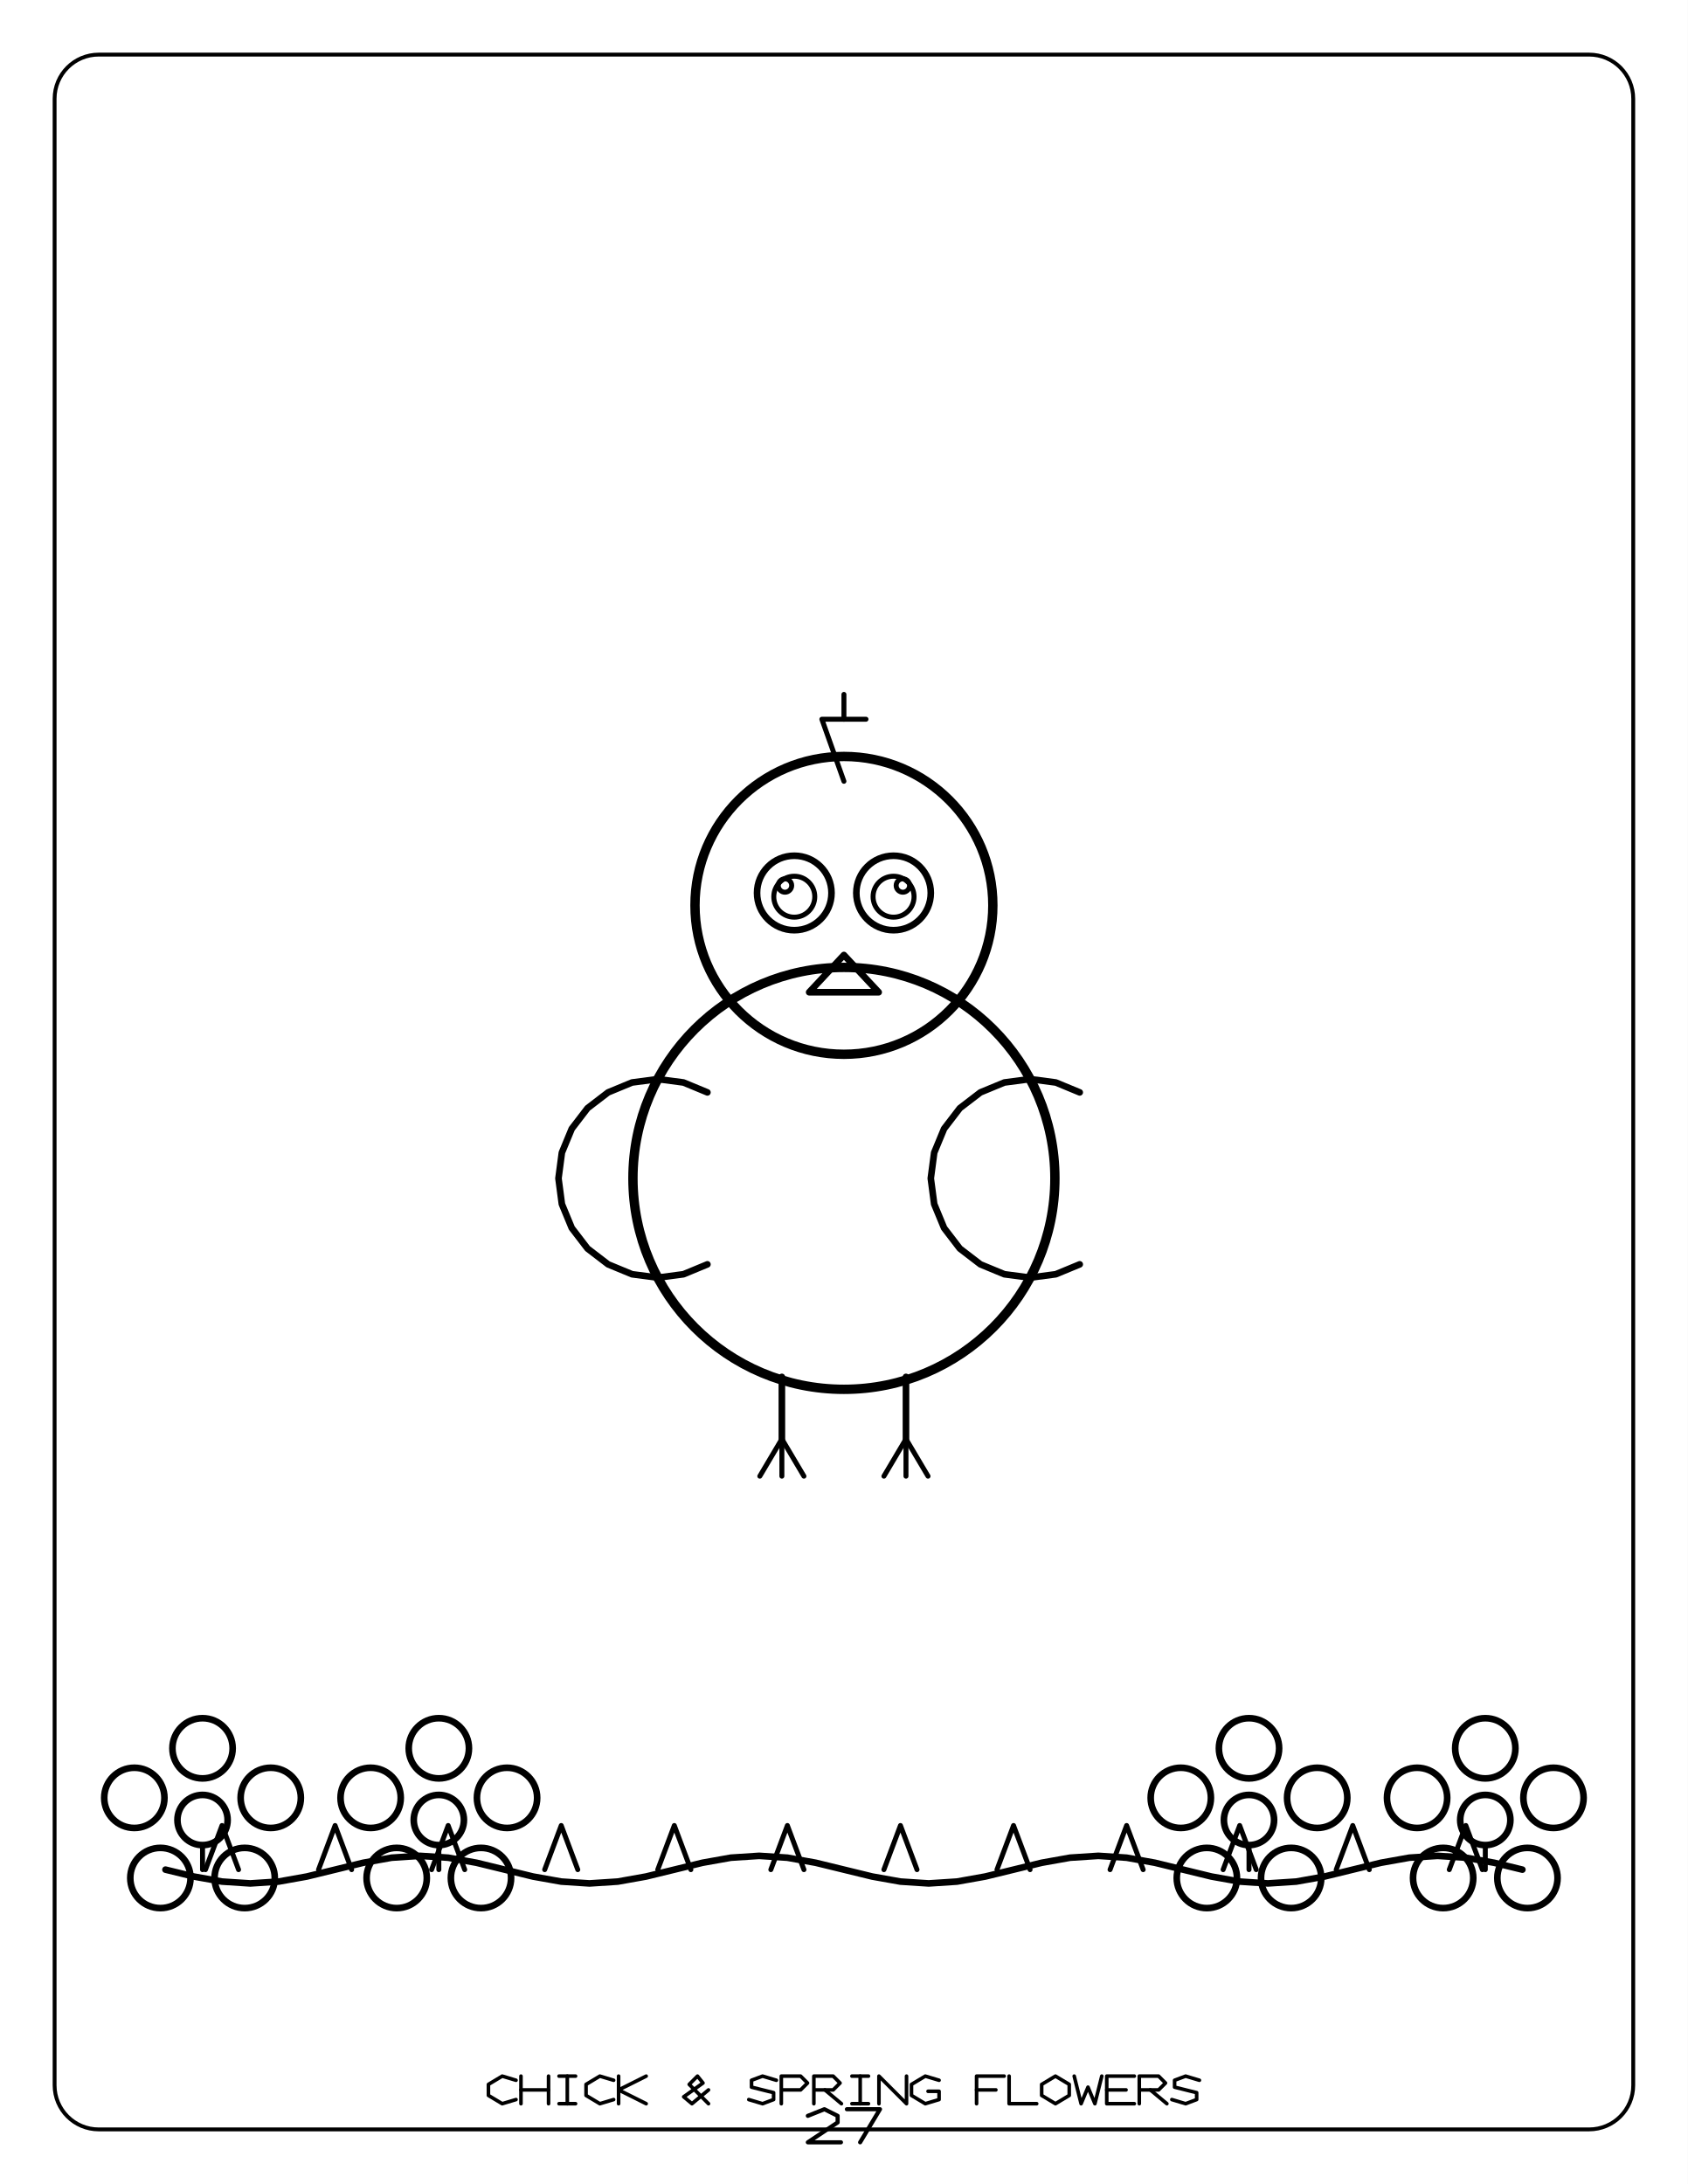
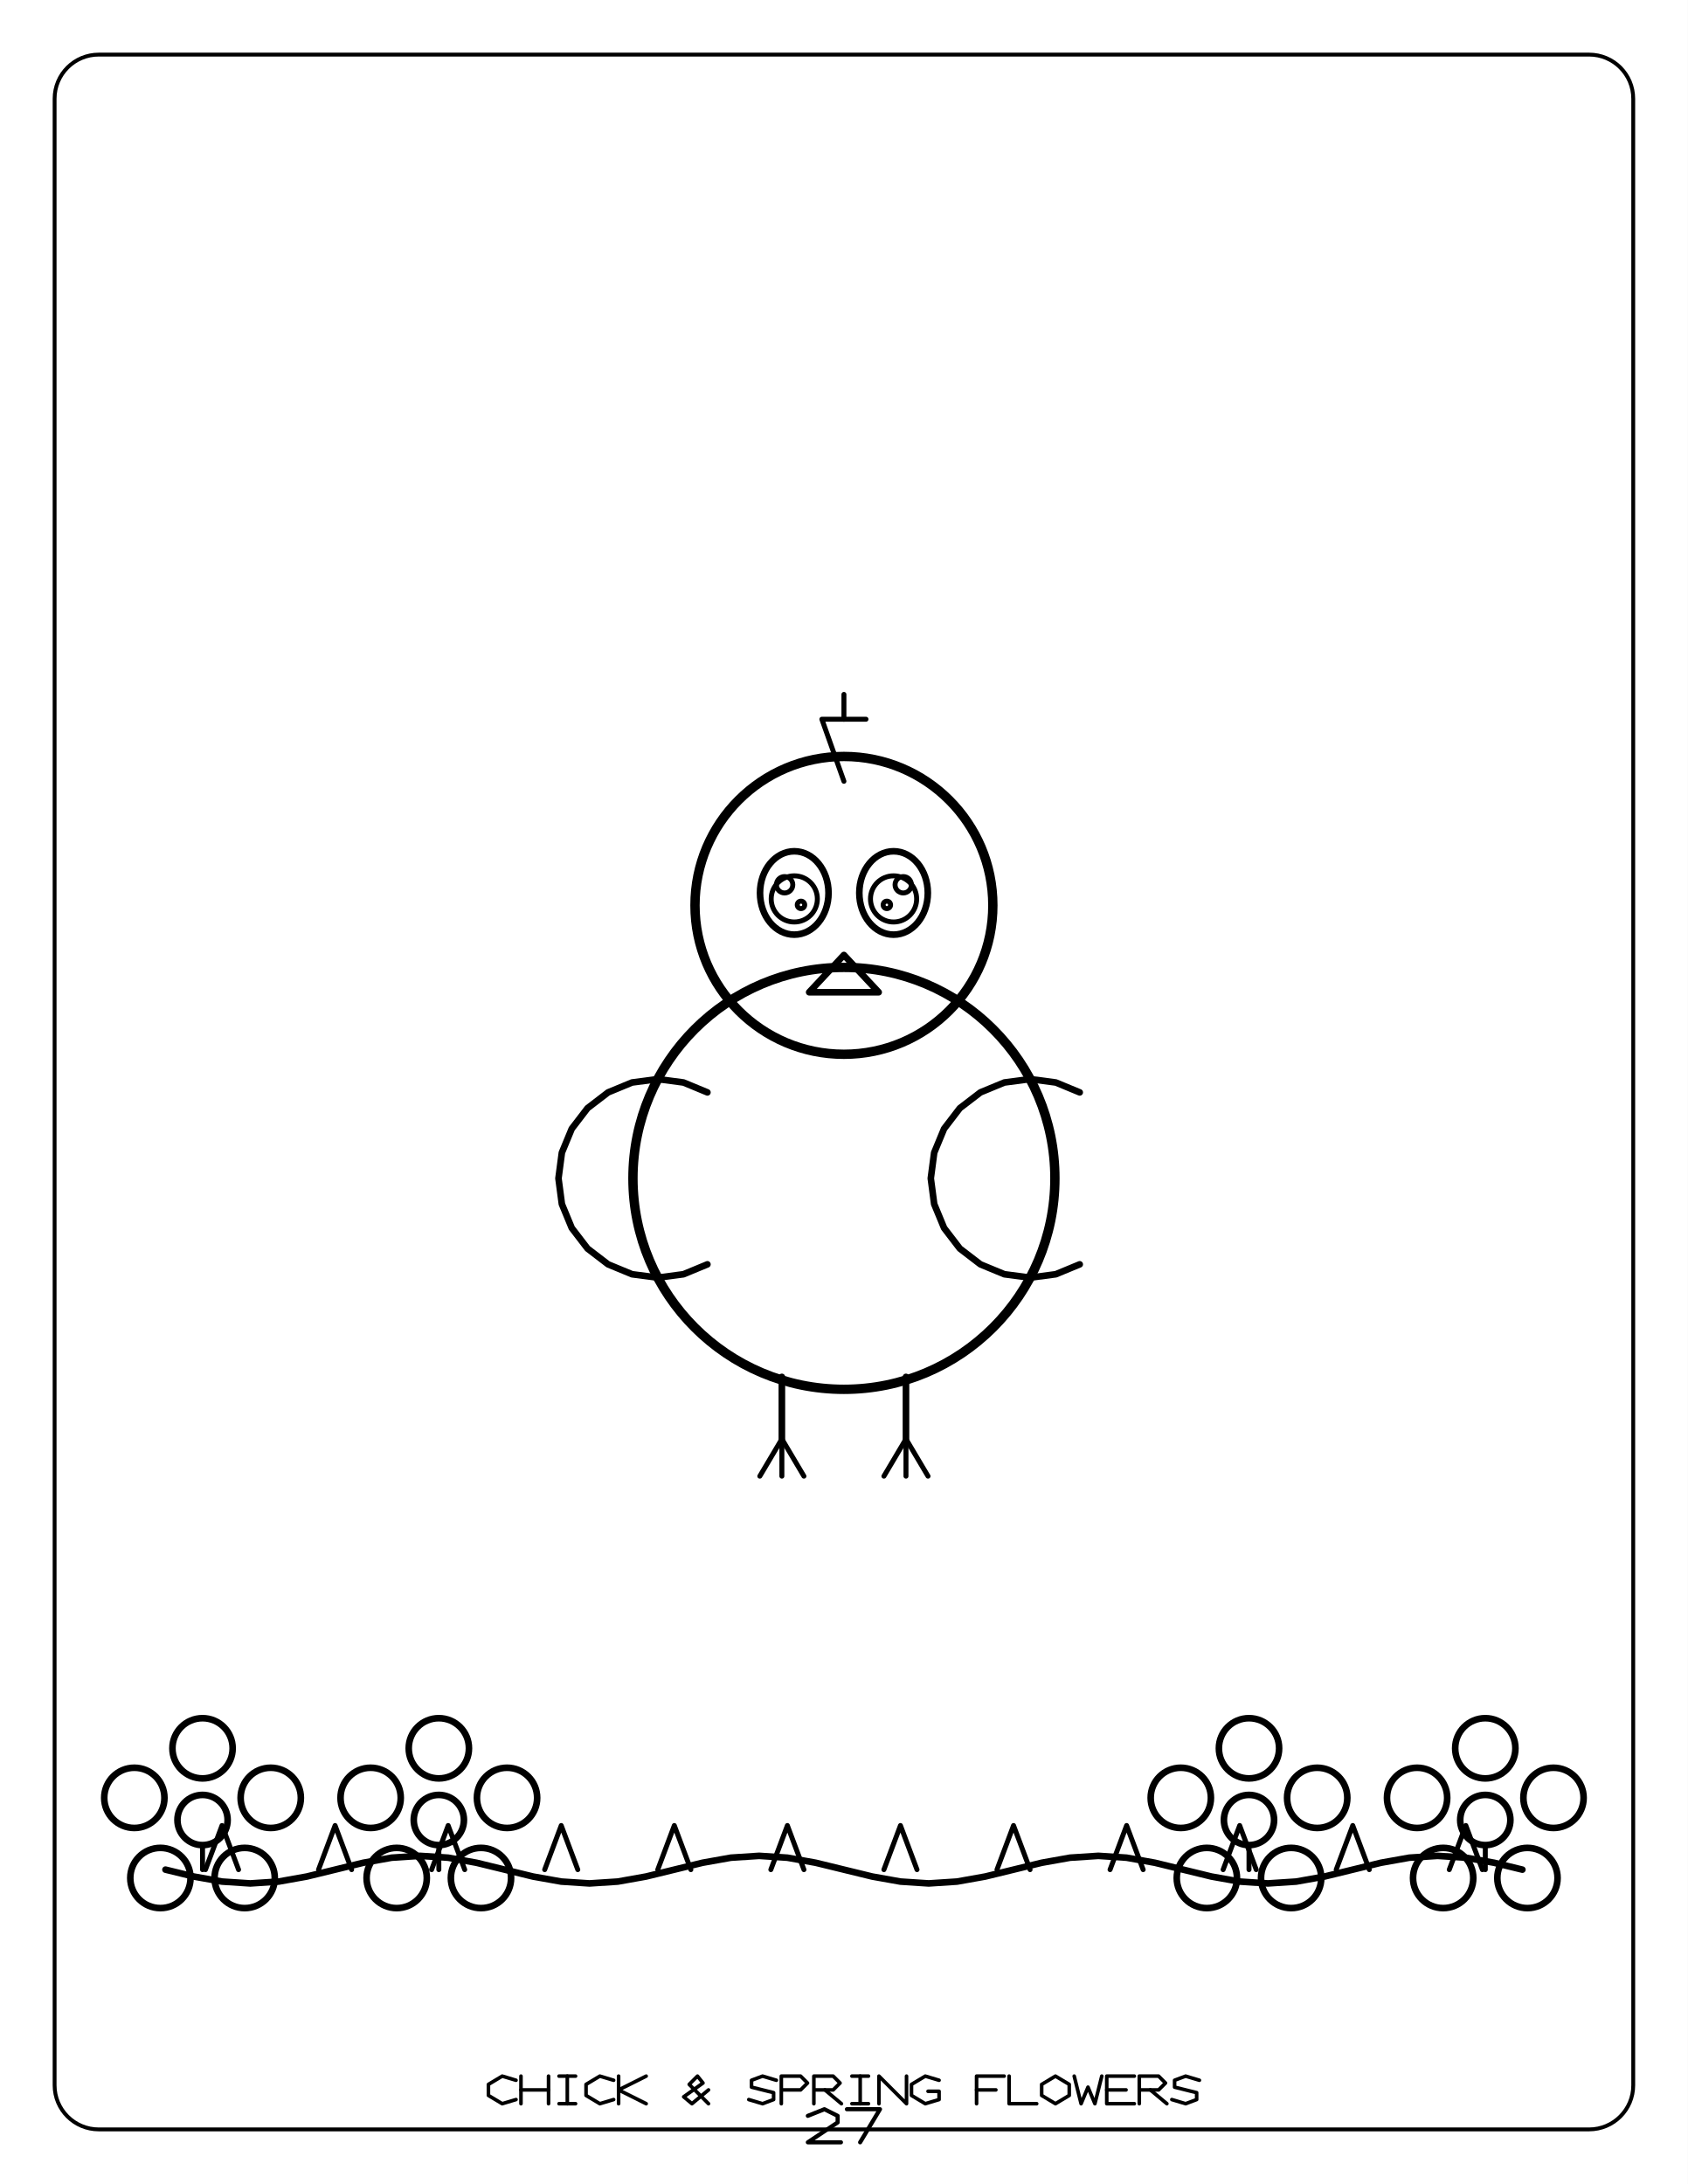
<svg xmlns="http://www.w3.org/2000/svg" width="612" height="792" viewBox="0 0 612 792">
  <rect x="0" y="0" width="612" height="792" fill="white" />
  <path d="M 35.8 19.8 L 576.2 19.8 C 585.04 19.8 592.2 26.96 592.2 35.8 L 592.2 756.2 C 592.2 765.04 585.04 772.2 576.2 772.2 L 35.8 772.2 C 26.96 772.2 19.8 765.04 19.8 756.2 L 19.8 35.8 C 19.8 26.96 26.96 19.8 35.8 19.8 Z" fill="none" stroke="black" stroke-width="1.4" stroke-linecap="round" stroke-linejoin="round" />
  <path d="M 382.5 427.32 C 382.5 469.57 348.25 503.82 306 503.82 C 263.75 503.82 229.5 469.57 229.5 427.32 C 229.5 385.07 263.75 350.82 306 350.82 C 348.25 350.82 382.5 385.07 382.5 427.32 Z" fill="none" stroke="black" stroke-width="3.4" stroke-linecap="round" stroke-linejoin="round" />
  <path d="M 360 328.32 C 360 358.14 335.82 382.32 306 382.32 C 276.18 382.32 252 358.14 252 328.32 C 252 298.5 276.18 274.32 306 274.32 C 335.82 274.32 360 298.5 360 328.32 Z" fill="none" stroke="black" stroke-width="3.4" stroke-linecap="round" stroke-linejoin="round" />
  <path d="M 306 283.32 L 298 260.82 L 314 260.82" fill="none" stroke="black" stroke-width="1.8" stroke-linecap="round" stroke-linejoin="round" />
  <path d="M 306 260.82 L 306 251.82" fill="none" stroke="black" stroke-width="1.8" stroke-linecap="round" stroke-linejoin="round" />
-   <path d="M 301.5 323.82 C 301.5 331.28 295.46 337.32 288 337.32 C 280.54 337.32 274.5 331.28 274.5 323.82 C 274.5 316.36 280.54 310.32 288 310.32 C 295.46 310.32 301.5 316.36 301.5 323.82 Z" fill="none" stroke="black" stroke-width="2.4" stroke-linecap="round" stroke-linejoin="round" />
-   <path d="M 295.43 325.17 C 295.43 329.27 292.1 332.6 288 332.6 C 283.9 332.6 280.57 329.27 280.57 325.17 C 280.57 321.07 283.9 317.75 288 317.75 C 292.1 317.75 295.43 321.07 295.43 325.17 Z" fill="none" stroke="black" stroke-width="1.8" stroke-linecap="round" stroke-linejoin="round" />
-   <path d="M 287.06 321.12 C 287.06 322.46 285.97 323.55 284.62 323.55 C 283.28 323.55 282.19 322.46 282.19 321.12 C 282.19 319.78 283.28 318.69 284.62 318.69 C 285.97 318.69 287.06 319.78 287.06 321.12 Z" fill="none" stroke="black" stroke-width="1.8" stroke-linecap="round" stroke-linejoin="round" />
-   <path d="M 337.5 323.82 C 337.5 331.28 331.46 337.32 324 337.32 C 316.54 337.32 310.5 331.28 310.5 323.82 C 310.5 316.36 316.54 310.32 324 310.32 C 331.46 310.32 337.5 316.36 337.5 323.82 Z" fill="none" stroke="black" stroke-width="2.4" stroke-linecap="round" stroke-linejoin="round" />
-   <path d="M 331.43 325.17 C 331.43 329.27 328.1 332.6 324 332.6 C 319.9 332.6 316.57 329.27 316.57 325.17 C 316.57 321.07 319.9 317.75 324 317.75 C 328.1 317.75 331.43 321.07 331.43 325.17 Z" fill="none" stroke="black" stroke-width="1.8" stroke-linecap="round" stroke-linejoin="round" />
-   <path d="M 329.81 321.12 C 329.81 322.46 328.72 323.55 327.38 323.55 C 326.03 323.55 324.94 322.46 324.94 321.12 C 324.94 319.78 326.03 318.69 327.38 318.69 C 328.72 318.69 329.81 319.78 329.81 321.12 Z" fill="none" stroke="black" stroke-width="1.8" stroke-linecap="round" stroke-linejoin="round" />
+   <path d="M 300.42 323.82 C 300.42 332.17 294.86 338.94 288 338.94 C 281.14 338.94 275.58 332.17 275.58 323.82 C 275.58 315.47 281.14 308.7 288 308.7 C 294.86 308.7 300.42 315.47 300.42 323.82 Z" fill="none" stroke="black" stroke-width="2.4" stroke-linecap="round" stroke-linejoin="round" />
+   <path d="M 296.37 325.98 C 296.37 330.6 292.62 334.35 288 334.35 C 283.38 334.35 279.63 330.6 279.63 325.98 C 279.63 321.36 283.38 317.61 288 317.61 C 292.62 317.61 296.37 321.36 296.37 325.98 Z" fill="none" stroke="black" stroke-width="1.8" stroke-linecap="round" stroke-linejoin="round" />
+   <path d="M 287.46 320.85 C 287.46 322.49 286.13 323.82 284.49 323.82 C 282.85 323.82 281.52 322.49 281.52 320.85 C 281.52 319.21 282.85 317.88 284.49 317.88 C 286.13 317.88 287.46 319.21 287.46 320.85 Z" fill="none" stroke="black" stroke-width="1.8" stroke-linecap="round" stroke-linejoin="round" />
+   <path d="M 291.78 328.14 C 291.78 328.89 291.18 329.49 290.43 329.49 C 289.68 329.49 289.08 328.89 289.08 328.14 C 289.08 327.39 289.68 326.79 290.43 326.79 C 291.18 326.79 291.78 327.39 291.78 328.14 Z" fill="none" stroke="black" stroke-width="1.8" stroke-linecap="round" stroke-linejoin="round" />
+   <path d="M 336.42 323.82 C 336.42 332.17 330.86 338.94 324 338.94 C 317.14 338.94 311.58 332.17 311.58 323.82 C 311.58 315.47 317.14 308.7 324 308.7 C 330.86 308.7 336.42 315.47 336.42 323.82 Z" fill="none" stroke="black" stroke-width="2.4" stroke-linecap="round" stroke-linejoin="round" />
+   <path d="M 332.37 325.98 C 332.37 330.6 328.62 334.35 324 334.35 C 319.38 334.35 315.63 330.6 315.63 325.98 C 315.63 321.36 319.38 317.61 324 317.61 C 328.62 317.61 332.37 321.36 332.37 325.98 Z" fill="none" stroke="black" stroke-width="1.8" stroke-linecap="round" stroke-linejoin="round" />
+   <path d="M 330.48 320.85 C 330.48 322.49 329.15 323.82 327.51 323.82 C 325.87 323.82 324.54 322.49 324.54 320.85 C 324.54 319.21 325.87 317.88 327.51 317.88 C 329.15 317.88 330.48 319.21 330.48 320.85 Z" fill="none" stroke="black" stroke-width="1.8" stroke-linecap="round" stroke-linejoin="round" />
+   <path d="M 322.92 328.14 C 322.92 328.89 322.32 329.49 321.57 329.49 C 320.82 329.49 320.22 328.89 320.22 328.14 C 320.22 327.39 320.82 326.79 321.57 326.79 C 322.32 326.79 322.92 327.39 322.92 328.14 Z" fill="none" stroke="black" stroke-width="1.8" stroke-linecap="round" stroke-linejoin="round" />
  <path d="M 306 346.32 L 293.4 359.82 L 318.6 359.82 Z" fill="none" stroke="black" stroke-width="2.4" stroke-linecap="round" stroke-linejoin="round" />
  <path d="M 256.5 396.14 L 247.82 392.55 L 238.5 391.32 L 229.18 392.55 L 220.5 396.14 L 213.04 401.86 L 207.32 409.32 L 203.73 418 L 202.5 427.32 L 203.73 436.64 L 207.32 445.32 L 213.04 452.78 L 220.5 458.5 L 229.18 462.09 L 238.5 463.32 L 247.82 462.09 L 256.5 458.5" fill="none" stroke="black" stroke-width="2.4" stroke-linecap="round" stroke-linejoin="round" />
  <path d="M 391.5 396.14 L 382.82 392.55 L 373.5 391.32 L 364.18 392.55 L 355.5 396.14 L 348.04 401.86 L 342.32 409.32 L 338.73 418 L 337.5 427.32 L 338.73 436.64 L 342.32 445.32 L 348.04 452.78 L 355.5 458.5 L 364.18 462.09 L 373.5 463.32 L 382.82 462.09 L 391.5 458.5" fill="none" stroke="black" stroke-width="2.4" stroke-linecap="round" stroke-linejoin="round" />
  <path d="M 283.5 499.32 L 283.5 521.82" fill="none" stroke="black" stroke-width="2.4" stroke-linecap="round" stroke-linejoin="round" />
  <path d="M 283.5 521.82 L 275.5 535.32" fill="none" stroke="black" stroke-width="1.8" stroke-linecap="round" stroke-linejoin="round" />
  <path d="M 283.5 521.82 L 283.5 535.32" fill="none" stroke="black" stroke-width="1.8" stroke-linecap="round" stroke-linejoin="round" />
  <path d="M 283.5 521.82 L 291.5 535.32" fill="none" stroke="black" stroke-width="1.8" stroke-linecap="round" stroke-linejoin="round" />
  <path d="M 328.5 499.32 L 328.5 521.82" fill="none" stroke="black" stroke-width="2.4" stroke-linecap="round" stroke-linejoin="round" />
  <path d="M 328.5 521.82 L 320.5 535.32" fill="none" stroke="black" stroke-width="1.8" stroke-linecap="round" stroke-linejoin="round" />
  <path d="M 328.5 521.82 L 328.5 535.32" fill="none" stroke="black" stroke-width="1.8" stroke-linecap="round" stroke-linejoin="round" />
  <path d="M 328.5 521.82 L 336.5 535.32" fill="none" stroke="black" stroke-width="1.8" stroke-linecap="round" stroke-linejoin="round" />
  <path d="M 60 678 L 70.25 680.5 L 80.5 682.33 L 90.75 683 L 101 682.33 L 111.25 680.5 L 121.5 678 L 131.75 675.5 L 142 673.67 L 152.25 673 L 162.5 673.67 L 172.75 675.5 L 183 678 L 193.25 680.5 L 203.5 682.33 L 213.75 683 L 224 682.33 L 234.25 680.5 L 244.5 678 L 254.75 675.5 L 265 673.67 L 275.25 673 L 285.5 673.67 L 295.75 675.5 L 306 678 L 316.25 680.5 L 326.5 682.33 L 336.75 683 L 347 682.33 L 357.25 680.5 L 367.5 678 L 377.75 675.5 L 388 673.67 L 398.25 673 L 408.5 673.67 L 418.75 675.5 L 429 678 L 439.25 680.5 L 449.5 682.33 L 459.75 683 L 470 682.33 L 480.25 680.5 L 490.5 678 L 500.75 675.5 L 511 673.67 L 521.25 673 L 531.5 673.67 L 541.75 675.5 L 552 678" fill="none" stroke="black" stroke-width="2.4" stroke-linecap="round" stroke-linejoin="round" />
  <path d="M 82.54 660 C 82.54 665.03 78.47 669.1 73.44 669.1 C 68.41 669.1 64.34 665.03 64.34 660 C 64.34 654.97 68.41 650.9 73.44 650.9 C 78.47 650.9 82.54 654.97 82.54 660 Z" fill="none" stroke="black" stroke-width="2.4" stroke-linecap="round" stroke-linejoin="round" />
  <path d="M 84.36 634 C 84.36 640.03 79.47 644.92 73.44 644.92 C 67.41 644.92 62.52 640.03 62.52 634 C 62.52 627.97 67.41 623.08 73.44 623.08 C 79.47 623.08 84.36 627.97 84.36 634 Z" fill="none" stroke="black" stroke-width="2.4" stroke-linecap="round" stroke-linejoin="round" />
  <path d="M 109.09 651.97 C 109.09 658 104.2 662.89 98.17 662.89 C 92.14 662.89 87.25 658 87.25 651.97 C 87.25 645.93 92.14 641.05 98.17 641.05 C 104.2 641.05 109.09 645.93 109.09 651.97 Z" fill="none" stroke="black" stroke-width="2.4" stroke-linecap="round" stroke-linejoin="round" />
  <path d="M 99.64 681.03 C 99.64 687.07 94.75 691.95 88.72 691.95 C 82.69 691.95 77.8 687.07 77.8 681.03 C 77.8 675 82.69 670.11 88.72 670.11 C 94.75 670.11 99.64 675 99.64 681.03 Z" fill="none" stroke="black" stroke-width="2.4" stroke-linecap="round" stroke-linejoin="round" />
  <path d="M 69.08 681.03 C 69.08 687.07 64.19 691.95 58.16 691.95 C 52.13 691.95 47.24 687.07 47.24 681.03 C 47.24 675 52.13 670.11 58.16 670.11 C 64.19 670.11 69.08 675 69.08 681.03 Z" fill="none" stroke="black" stroke-width="2.4" stroke-linecap="round" stroke-linejoin="round" />
  <path d="M 59.63 651.97 C 59.63 658 54.74 662.89 48.71 662.89 C 42.68 662.89 37.79 658 37.79 651.97 C 37.79 645.93 42.68 641.05 48.71 641.05 C 54.74 641.05 59.63 645.93 59.63 651.97 Z" fill="none" stroke="black" stroke-width="2.4" stroke-linecap="round" stroke-linejoin="round" />
  <path d="M 73.44 669.1 L 73.44 678" fill="none" stroke="black" stroke-width="1.8" stroke-linecap="round" stroke-linejoin="round" />
  <path d="M 168.22 660 C 168.22 665.03 164.15 669.1 159.12 669.1 C 154.09 669.1 150.02 665.03 150.02 660 C 150.02 654.97 154.09 650.9 159.12 650.9 C 164.15 650.9 168.22 654.97 168.22 660 Z" fill="none" stroke="black" stroke-width="2.4" stroke-linecap="round" stroke-linejoin="round" />
  <path d="M 170.04 634 C 170.04 640.03 165.15 644.92 159.12 644.92 C 153.09 644.92 148.2 640.03 148.2 634 C 148.2 627.97 153.09 623.08 159.12 623.08 C 165.15 623.08 170.04 627.97 170.04 634 Z" fill="none" stroke="black" stroke-width="2.4" stroke-linecap="round" stroke-linejoin="round" />
  <path d="M 194.77 651.97 C 194.77 658 189.88 662.89 183.85 662.89 C 177.82 662.89 172.93 658 172.93 651.97 C 172.93 645.93 177.82 641.05 183.85 641.05 C 189.88 641.05 194.77 645.93 194.77 651.97 Z" fill="none" stroke="black" stroke-width="2.4" stroke-linecap="round" stroke-linejoin="round" />
  <path d="M 185.32 681.03 C 185.32 687.07 180.43 691.95 174.4 691.95 C 168.37 691.95 163.48 687.07 163.48 681.03 C 163.48 675 168.37 670.11 174.4 670.11 C 180.43 670.11 185.32 675 185.32 681.03 Z" fill="none" stroke="black" stroke-width="2.4" stroke-linecap="round" stroke-linejoin="round" />
  <path d="M 154.76 681.03 C 154.76 687.07 149.87 691.95 143.84 691.95 C 137.81 691.95 132.92 687.07 132.92 681.03 C 132.92 675 137.81 670.11 143.84 670.11 C 149.87 670.11 154.76 675 154.76 681.03 Z" fill="none" stroke="black" stroke-width="2.4" stroke-linecap="round" stroke-linejoin="round" />
  <path d="M 145.31 651.97 C 145.31 658 140.42 662.89 134.39 662.89 C 128.36 662.89 123.47 658 123.47 651.97 C 123.47 645.93 128.36 641.05 134.39 641.05 C 140.42 641.05 145.31 645.93 145.31 651.97 Z" fill="none" stroke="black" stroke-width="2.4" stroke-linecap="round" stroke-linejoin="round" />
  <path d="M 159.12 669.1 L 159.12 678" fill="none" stroke="black" stroke-width="1.8" stroke-linecap="round" stroke-linejoin="round" />
  <path d="M 461.98 660 C 461.98 665.03 457.91 669.1 452.88 669.1 C 447.85 669.1 443.78 665.03 443.78 660 C 443.78 654.97 447.85 650.9 452.88 650.9 C 457.91 650.9 461.98 654.97 461.98 660 Z" fill="none" stroke="black" stroke-width="2.4" stroke-linecap="round" stroke-linejoin="round" />
  <path d="M 463.8 634 C 463.8 640.03 458.91 644.92 452.88 644.92 C 446.85 644.92 441.96 640.03 441.96 634 C 441.96 627.97 446.85 623.08 452.88 623.08 C 458.91 623.08 463.8 627.97 463.8 634 Z" fill="none" stroke="black" stroke-width="2.4" stroke-linecap="round" stroke-linejoin="round" />
  <path d="M 488.53 651.97 C 488.53 658 483.64 662.89 477.61 662.89 C 471.58 662.89 466.69 658 466.69 651.97 C 466.69 645.93 471.58 641.05 477.61 641.05 C 483.64 641.05 488.53 645.93 488.53 651.97 Z" fill="none" stroke="black" stroke-width="2.4" stroke-linecap="round" stroke-linejoin="round" />
  <path d="M 479.08 681.03 C 479.08 687.07 474.19 691.95 468.16 691.95 C 462.13 691.95 457.24 687.07 457.24 681.03 C 457.24 675 462.13 670.11 468.16 670.11 C 474.19 670.11 479.08 675 479.08 681.03 Z" fill="none" stroke="black" stroke-width="2.4" stroke-linecap="round" stroke-linejoin="round" />
  <path d="M 448.52 681.03 C 448.52 687.07 443.63 691.95 437.6 691.95 C 431.57 691.95 426.68 687.07 426.68 681.03 C 426.68 675 431.57 670.11 437.6 670.11 C 443.63 670.11 448.52 675 448.52 681.03 Z" fill="none" stroke="black" stroke-width="2.4" stroke-linecap="round" stroke-linejoin="round" />
  <path d="M 439.07 651.97 C 439.07 658 434.18 662.89 428.15 662.89 C 422.12 662.89 417.23 658 417.23 651.97 C 417.23 645.93 422.12 641.05 428.15 641.05 C 434.18 641.05 439.07 645.93 439.07 651.97 Z" fill="none" stroke="black" stroke-width="2.4" stroke-linecap="round" stroke-linejoin="round" />
  <path d="M 452.88 669.1 L 452.88 678" fill="none" stroke="black" stroke-width="1.8" stroke-linecap="round" stroke-linejoin="round" />
  <path d="M 547.66 660 C 547.66 665.03 543.59 669.1 538.56 669.1 C 533.53 669.1 529.46 665.03 529.46 660 C 529.46 654.97 533.53 650.9 538.56 650.9 C 543.59 650.9 547.66 654.97 547.66 660 Z" fill="none" stroke="black" stroke-width="2.4" stroke-linecap="round" stroke-linejoin="round" />
  <path d="M 549.48 634 C 549.48 640.03 544.59 644.92 538.56 644.92 C 532.53 644.92 527.64 640.03 527.64 634 C 527.64 627.97 532.53 623.08 538.56 623.08 C 544.59 623.08 549.48 627.97 549.48 634 Z" fill="none" stroke="black" stroke-width="2.4" stroke-linecap="round" stroke-linejoin="round" />
  <path d="M 574.21 651.97 C 574.21 658 569.32 662.89 563.29 662.89 C 557.26 662.89 552.37 658 552.37 651.97 C 552.37 645.93 557.26 641.05 563.29 641.05 C 569.32 641.05 574.21 645.93 574.21 651.97 Z" fill="none" stroke="black" stroke-width="2.4" stroke-linecap="round" stroke-linejoin="round" />
  <path d="M 564.76 681.03 C 564.76 687.07 559.87 691.95 553.84 691.95 C 547.81 691.95 542.92 687.07 542.92 681.03 C 542.92 675 547.81 670.11 553.84 670.11 C 559.87 670.11 564.76 675 564.76 681.03 Z" fill="none" stroke="black" stroke-width="2.4" stroke-linecap="round" stroke-linejoin="round" />
  <path d="M 534.2 681.03 C 534.2 687.07 529.31 691.95 523.28 691.95 C 517.25 691.95 512.36 687.07 512.36 681.03 C 512.36 675 517.25 670.11 523.28 670.11 C 529.31 670.11 534.2 675 534.2 681.03 Z" fill="none" stroke="black" stroke-width="2.4" stroke-linecap="round" stroke-linejoin="round" />
  <path d="M 524.75 651.97 C 524.75 658 519.86 662.89 513.83 662.89 C 507.8 662.89 502.91 658 502.91 651.97 C 502.91 645.93 507.8 641.05 513.83 641.05 C 519.86 641.05 524.75 645.93 524.75 651.97 Z" fill="none" stroke="black" stroke-width="2.4" stroke-linecap="round" stroke-linejoin="round" />
  <path d="M 538.56 669.1 L 538.56 678" fill="none" stroke="black" stroke-width="1.8" stroke-linecap="round" stroke-linejoin="round" />
  <path d="M 74.5 678 L 80.5 662 L 86.5 678" fill="none" stroke="black" stroke-width="1.8" stroke-linecap="round" stroke-linejoin="round" />
  <path d="M 115.5 678 L 121.5 662 L 127.5 678" fill="none" stroke="black" stroke-width="1.8" stroke-linecap="round" stroke-linejoin="round" />
  <path d="M 156.5 678 L 162.5 662 L 168.5 678" fill="none" stroke="black" stroke-width="1.8" stroke-linecap="round" stroke-linejoin="round" />
  <path d="M 197.5 678 L 203.5 662 L 209.5 678" fill="none" stroke="black" stroke-width="1.8" stroke-linecap="round" stroke-linejoin="round" />
  <path d="M 238.5 678 L 244.5 662 L 250.5 678" fill="none" stroke="black" stroke-width="1.8" stroke-linecap="round" stroke-linejoin="round" />
  <path d="M 279.5 678 L 285.5 662 L 291.5 678" fill="none" stroke="black" stroke-width="1.8" stroke-linecap="round" stroke-linejoin="round" />
  <path d="M 320.5 678 L 326.5 662 L 332.5 678" fill="none" stroke="black" stroke-width="1.8" stroke-linecap="round" stroke-linejoin="round" />
  <path d="M 361.5 678 L 367.5 662 L 373.5 678" fill="none" stroke="black" stroke-width="1.8" stroke-linecap="round" stroke-linejoin="round" />
  <path d="M 402.5 678 L 408.5 662 L 414.5 678" fill="none" stroke="black" stroke-width="1.8" stroke-linecap="round" stroke-linejoin="round" />
  <path d="M 443.5 678 L 449.5 662 L 455.5 678" fill="none" stroke="black" stroke-width="1.8" stroke-linecap="round" stroke-linejoin="round" />
  <path d="M 484.5 678 L 490.5 662 L 496.5 678" fill="none" stroke="black" stroke-width="1.8" stroke-linecap="round" stroke-linejoin="round" />
  <path d="M 525.5 678 L 531.5 662 L 537.5 678" fill="none" stroke="black" stroke-width="1.8" stroke-linecap="round" stroke-linejoin="round" />
  <path d="M 187.1 754.38 L 182.1 752.88 L 177.1 755.88 L 177.1 759.88 L 182.1 762.88 L 187.1 761.38" fill="none" stroke="black" stroke-width="1.3" stroke-linecap="round" stroke-linejoin="round" />
  <path d="M 188.9 762.88 L 188.9 752.88" fill="none" stroke="black" stroke-width="1.3" stroke-linecap="round" stroke-linejoin="round" />
  <path d="M 198.9 762.88 L 198.9 752.88" fill="none" stroke="black" stroke-width="1.3" stroke-linecap="round" stroke-linejoin="round" />
  <path d="M 188.9 757.88 L 198.9 757.88" fill="none" stroke="black" stroke-width="1.3" stroke-linecap="round" stroke-linejoin="round" />
  <path d="M 205.7 762.88 L 205.7 752.88" fill="none" stroke="black" stroke-width="1.3" stroke-linecap="round" stroke-linejoin="round" />
  <path d="M 202.7 752.88 L 208.7 752.88" fill="none" stroke="black" stroke-width="1.3" stroke-linecap="round" stroke-linejoin="round" />
  <path d="M 202.7 762.88 L 208.7 762.88" fill="none" stroke="black" stroke-width="1.3" stroke-linecap="round" stroke-linejoin="round" />
  <path d="M 222.5 754.38 L 217.5 752.88 L 212.5 755.88 L 212.5 759.88 L 217.5 762.88 L 222.5 761.38" fill="none" stroke="black" stroke-width="1.3" stroke-linecap="round" stroke-linejoin="round" />
  <path d="M 224.3 762.88 L 224.3 752.88" fill="none" stroke="black" stroke-width="1.3" stroke-linecap="round" stroke-linejoin="round" />
  <path d="M 234.3 752.88 L 224.3 757.88 L 234.3 762.88" fill="none" stroke="black" stroke-width="1.3" stroke-linecap="round" stroke-linejoin="round" />
  <path d="M 256.9 762.88 L 249.9 755.88 L 252.9 752.88 L 254.9 755.38 L 247.9 760.38 L 250.9 762.88 L 256.9 757.88" fill="none" stroke="black" stroke-width="1.3" stroke-linecap="round" stroke-linejoin="round" />
  <path d="M 281.5 754.38 L 276.5 752.88 L 272.5 754.38 L 272.5 756.88 L 280.5 758.88 L 280.5 761.38 L 276.5 762.88 L 271.5 761.38" fill="none" stroke="black" stroke-width="1.3" stroke-linecap="round" stroke-linejoin="round" />
  <path d="M 283.3 762.88 L 283.3 752.88 L 290.3 752.88 L 292.8 755.38 L 290.3 757.88 L 283.3 757.88" fill="none" stroke="black" stroke-width="1.3" stroke-linecap="round" stroke-linejoin="round" />
  <path d="M 295.1 762.88 L 295.1 752.88 L 302.1 752.88 L 304.6 755.38 L 302.1 757.88 L 295.1 757.88" fill="none" stroke="black" stroke-width="1.3" stroke-linecap="round" stroke-linejoin="round" />
  <path d="M 299.1 757.88 L 305.1 762.88" fill="none" stroke="black" stroke-width="1.3" stroke-linecap="round" stroke-linejoin="round" />
  <path d="M 311.9 762.88 L 311.9 752.88" fill="none" stroke="black" stroke-width="1.3" stroke-linecap="round" stroke-linejoin="round" />
  <path d="M 308.9 752.88 L 314.9 752.88" fill="none" stroke="black" stroke-width="1.3" stroke-linecap="round" stroke-linejoin="round" />
  <path d="M 308.9 762.88 L 314.9 762.88" fill="none" stroke="black" stroke-width="1.3" stroke-linecap="round" stroke-linejoin="round" />
  <path d="M 318.7 762.88 L 318.7 752.88 L 328.7 762.88 L 328.7 752.88" fill="none" stroke="black" stroke-width="1.3" stroke-linecap="round" stroke-linejoin="round" />
  <path d="M 340.5 754.38 L 335.5 752.88 L 330.5 755.88 L 330.5 759.88 L 335.5 762.88 L 340.5 761.38 L 340.5 758.38 L 336.5 758.38" fill="none" stroke="black" stroke-width="1.3" stroke-linecap="round" stroke-linejoin="round" />
  <path d="M 364.1 752.88 L 354.1 752.88 L 354.1 762.88" fill="none" stroke="black" stroke-width="1.3" stroke-linecap="round" stroke-linejoin="round" />
  <path d="M 354.1 757.88 L 361.1 757.88" fill="none" stroke="black" stroke-width="1.3" stroke-linecap="round" stroke-linejoin="round" />
  <path d="M 365.9 752.88 L 365.9 762.88 L 375.9 762.88" fill="none" stroke="black" stroke-width="1.3" stroke-linecap="round" stroke-linejoin="round" />
  <path d="M 382.7 752.88 L 377.7 755.88 L 377.7 759.88 L 382.7 762.88 L 387.7 759.88 L 387.7 755.88 L 382.7 752.88" fill="none" stroke="black" stroke-width="1.3" stroke-linecap="round" stroke-linejoin="round" />
  <path d="M 389.5 752.88 L 392 762.88 L 394.5 756.88 L 397 762.88 L 399.5 752.88" fill="none" stroke="black" stroke-width="1.3" stroke-linecap="round" stroke-linejoin="round" />
  <path d="M 411.3 752.88 L 401.3 752.88 L 401.3 762.88 L 411.3 762.88" fill="none" stroke="black" stroke-width="1.3" stroke-linecap="round" stroke-linejoin="round" />
  <path d="M 401.3 757.88 L 408.3 757.88" fill="none" stroke="black" stroke-width="1.3" stroke-linecap="round" stroke-linejoin="round" />
  <path d="M 413.1 762.88 L 413.1 752.88 L 420.1 752.88 L 422.6 755.38 L 420.1 757.88 L 413.1 757.88" fill="none" stroke="black" stroke-width="1.3" stroke-linecap="round" stroke-linejoin="round" />
  <path d="M 417.1 757.88 L 423.1 762.88" fill="none" stroke="black" stroke-width="1.3" stroke-linecap="round" stroke-linejoin="round" />
  <path d="M 434.9 754.38 L 429.9 752.88 L 425.9 754.38 L 425.9 756.88 L 433.9 758.88 L 433.9 761.38 L 429.9 762.88 L 424.9 761.38" fill="none" stroke="black" stroke-width="1.3" stroke-linecap="round" stroke-linejoin="round" />
  <path d="M 292.92 767.28 L 298.92 764.88 L 303.72 767.28 L 303.72 769.68 L 292.92 776.88 L 304.92 776.88" fill="none" stroke="black" stroke-width="1.5" stroke-linecap="round" stroke-linejoin="round" />
  <path d="M 307.08 764.88 L 319.08 764.88 L 311.88 776.88" fill="none" stroke="black" stroke-width="1.5" stroke-linecap="round" stroke-linejoin="round" />
</svg>
